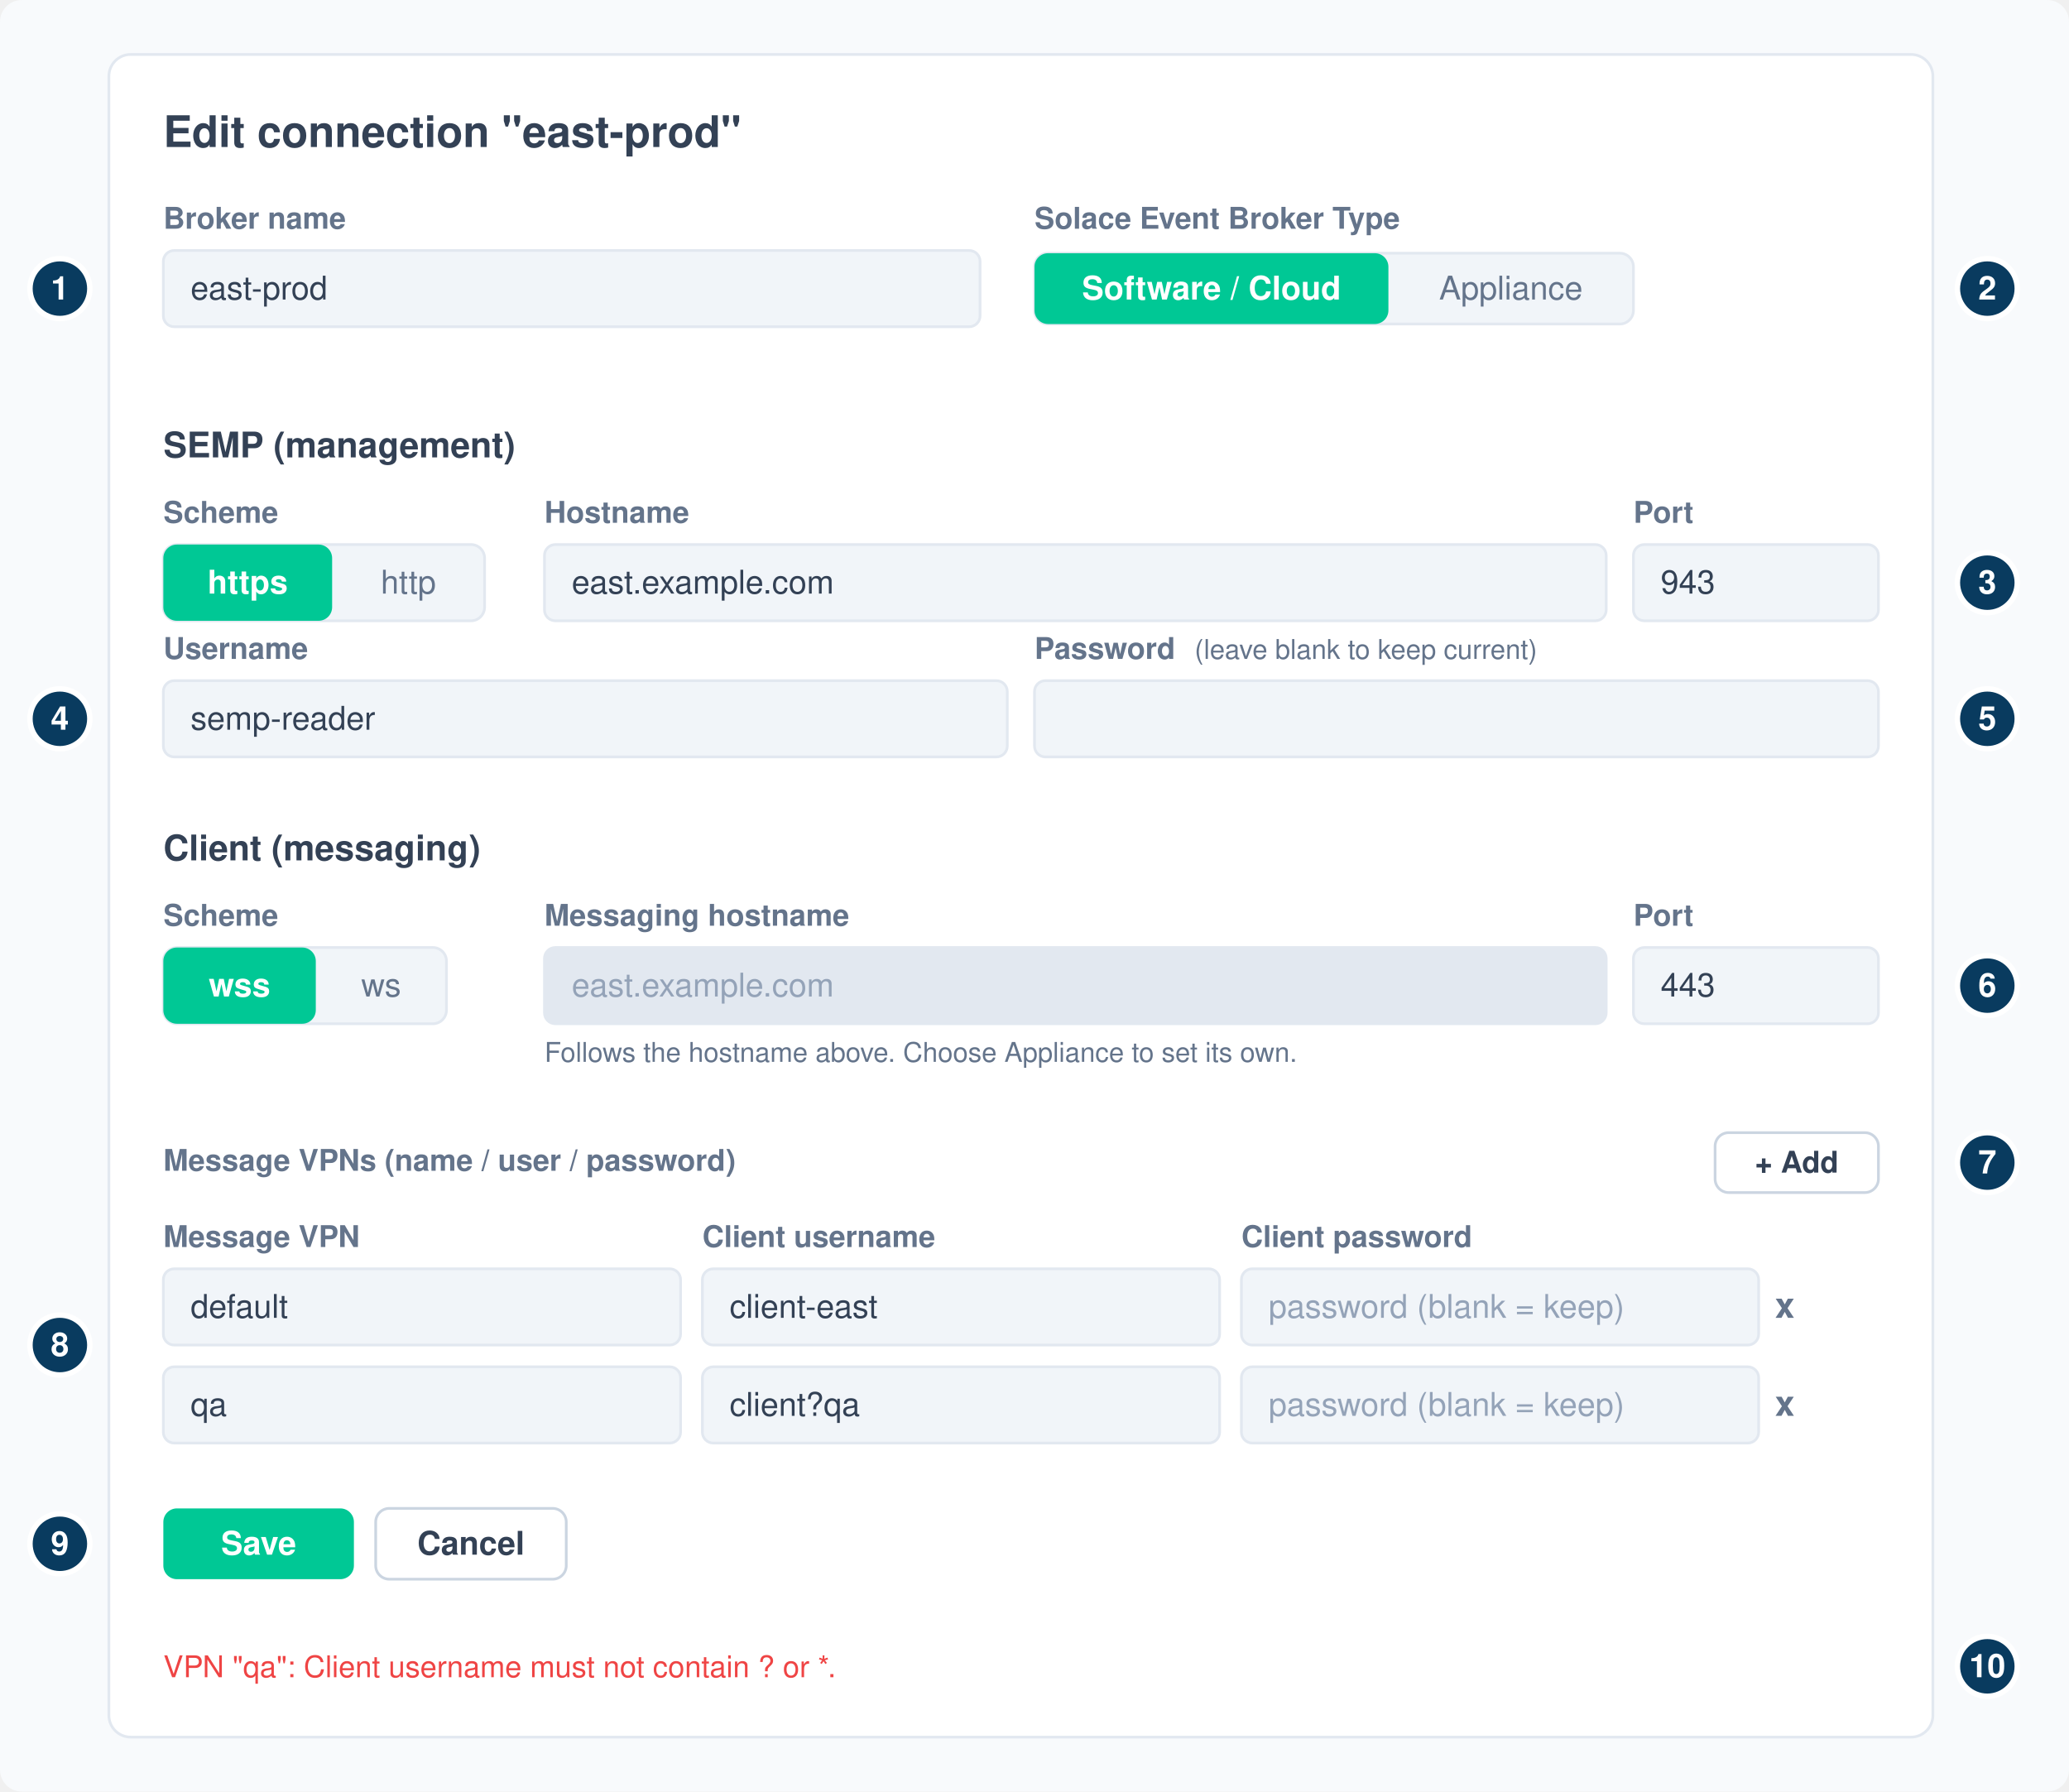
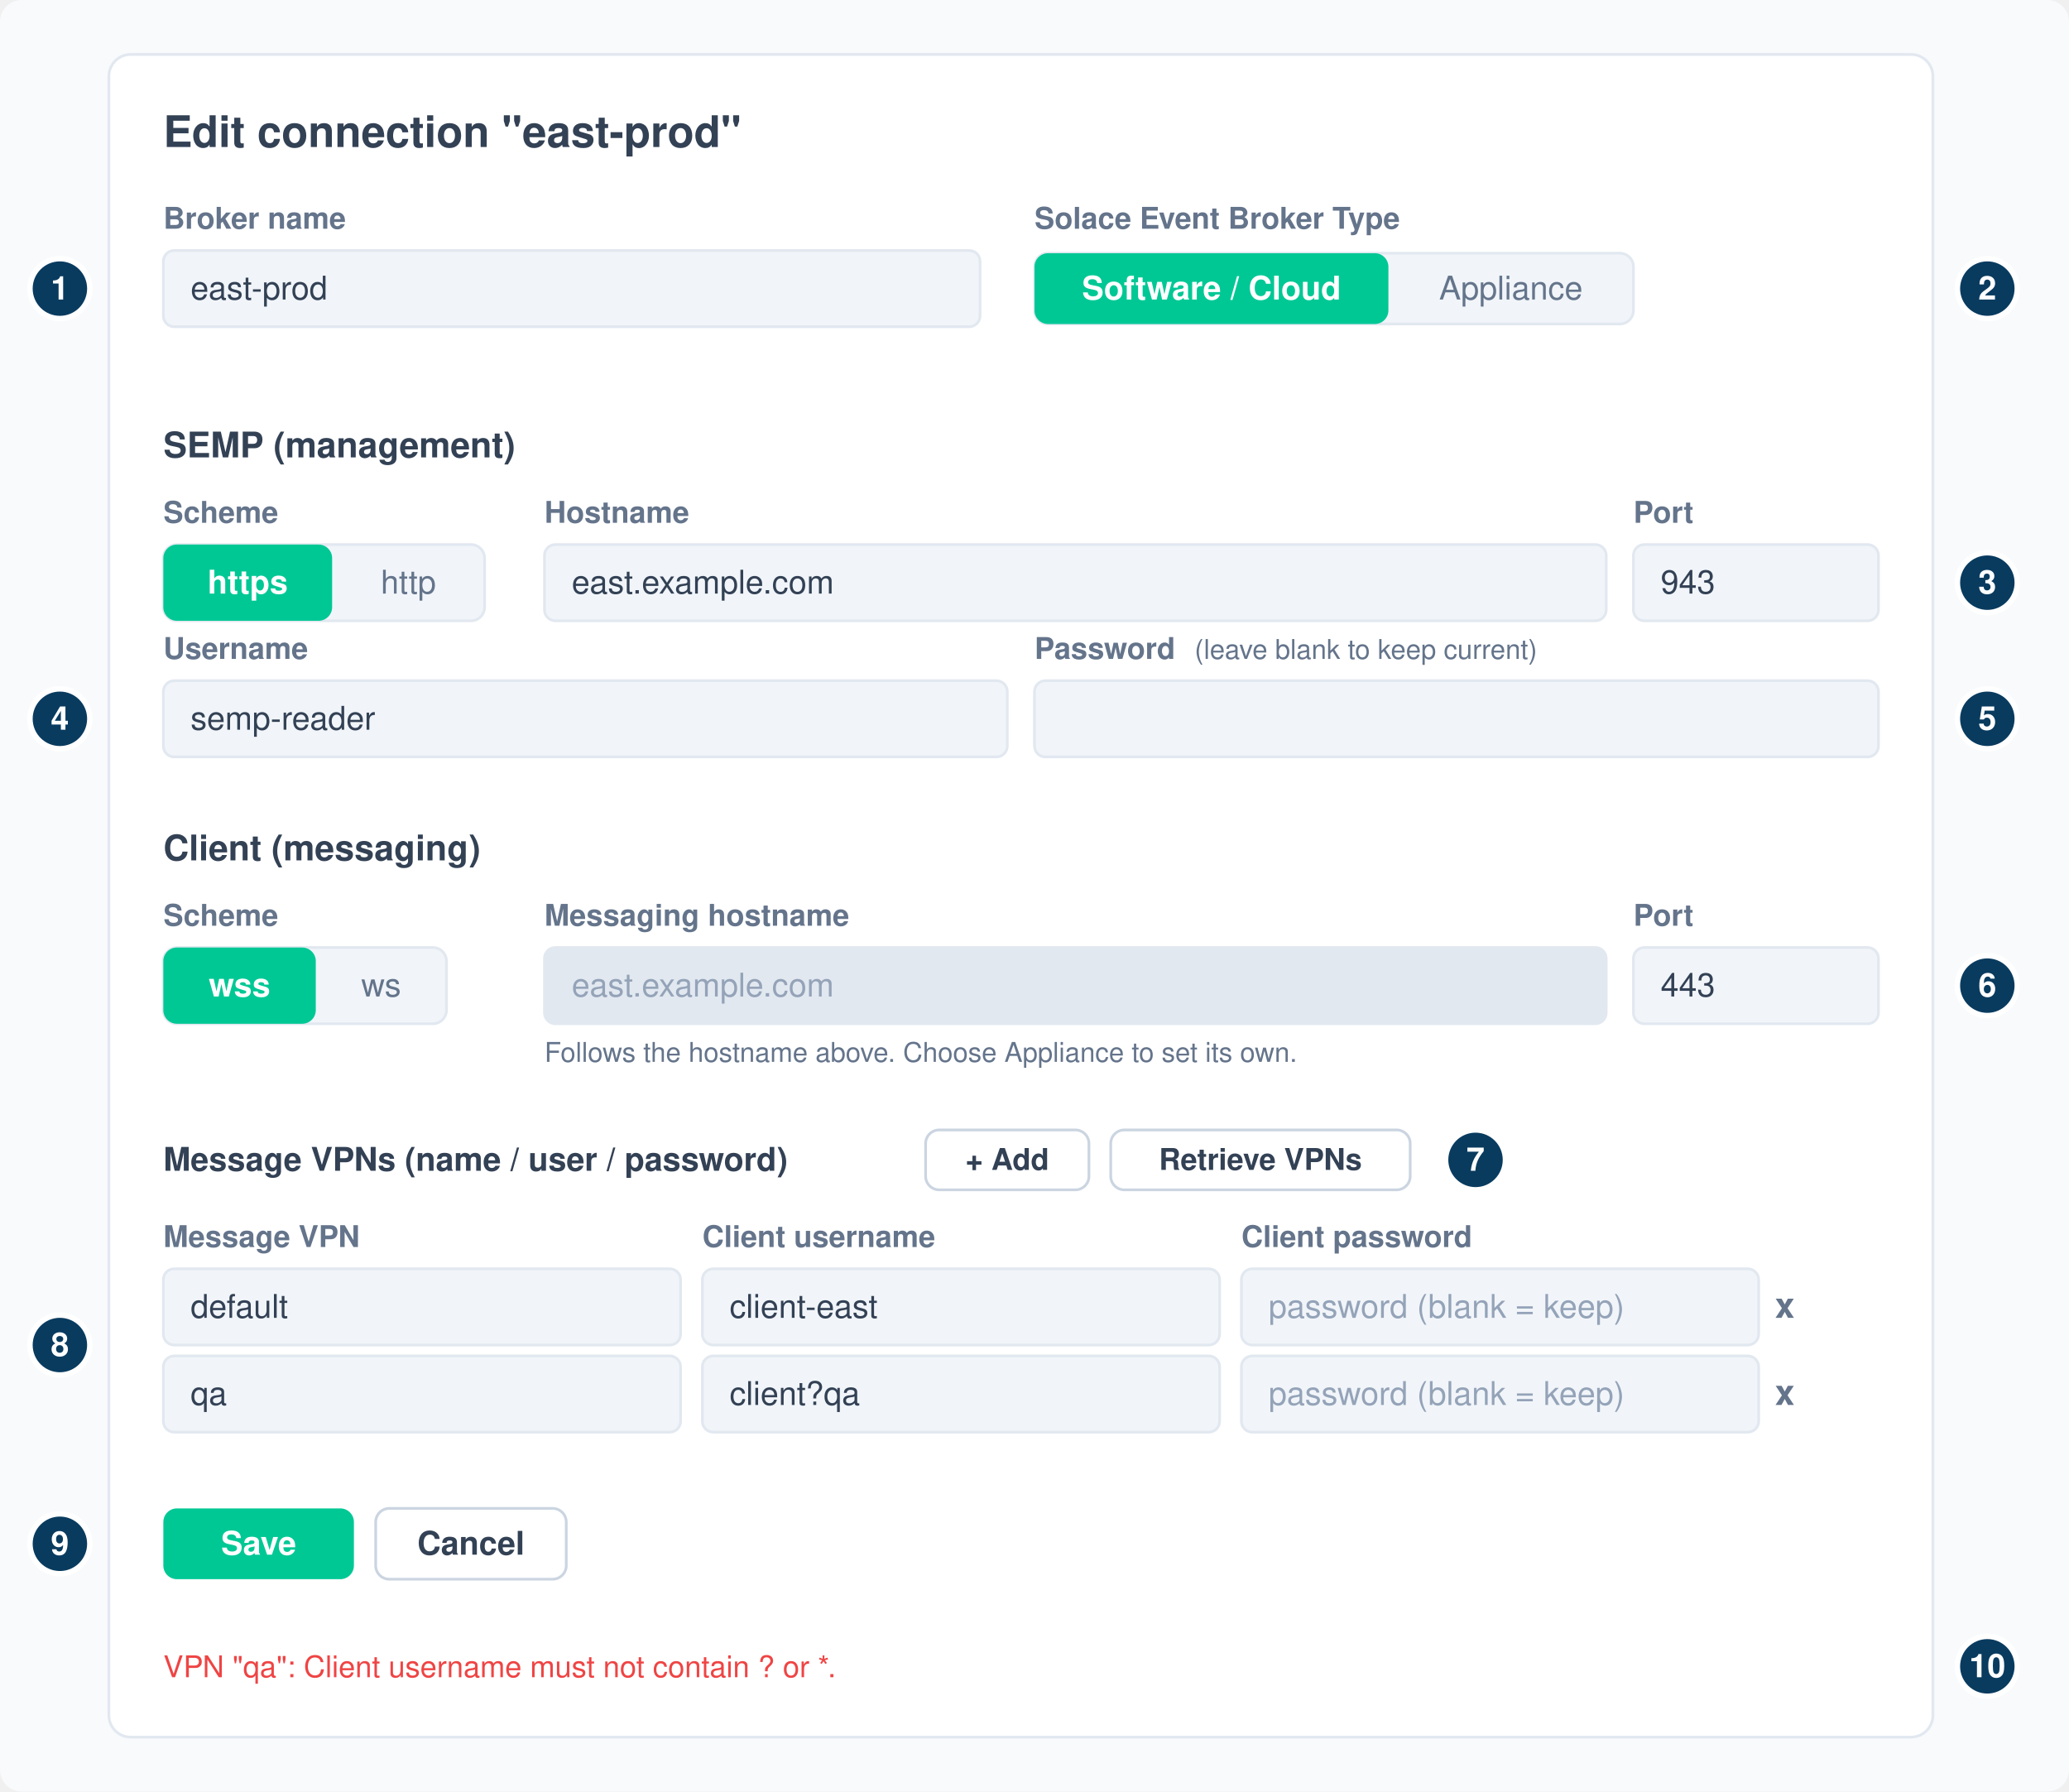
<svg xmlns="http://www.w3.org/2000/svg" viewBox="0 0 760 658" width="760" height="658" font-family="Segoe UI, Helvetica, Arial, sans-serif" font-size="12" fill="#334155" stroke-linecap="round" stroke-linejoin="round">
  <rect x="0" y="0" width="760" height="658" fill="#f8fafc" rx="8" />
  <rect x="40" y="20" width="670" height="618" fill="#ffffff" rx="8" stroke="#e2e8f0" />
  <text x="60" y="54" font-size="16" font-weight="700">Edit connection "east-prod"</text>
  <text x="60" y="84" font-size="11" fill="#64748b" font-weight="700">Broker name</text>
  <rect x="60" y="92" width="300" height="28" fill="#f1f5f9" rx="4" stroke="#e2e8f0" />
  <text x="70" y="110">east-prod</text>
  <text x="380" y="84" font-size="11" fill="#64748b" font-weight="700">Solace Event Broker Type</text>
  <rect x="380" y="93" width="220" height="26" fill="#f1f5f9" rx="5" stroke="#e2e8f0" />
  <rect x="380" y="93" width="130" height="26" fill="#00C895" rx="5" />
  <text x="445" y="110" fill="#ffffff" font-weight="700" text-anchor="middle">Software / Cloud</text>
  <text x="555" y="110" fill="#64748b" text-anchor="middle">Appliance</text>
  <circle cx="22" cy="106" r="11" fill="#093B5F" stroke="#ffffff" stroke-width="2" />
  <text x="22" y="110" font-weight="700" fill="#ffffff" text-anchor="middle">1</text>
  <circle cx="730" cy="106" r="11" fill="#093B5F" stroke="#ffffff" stroke-width="2" />
  <text x="730" y="110" font-weight="700" fill="#ffffff" text-anchor="middle">2</text>
  <text x="60" y="168" font-size="13" font-weight="700">SEMP (management)</text>
  <text x="60" y="192" font-size="11" fill="#64748b" font-weight="700">Scheme</text>
  <rect x="60" y="200" width="118" height="28" fill="#f1f5f9" rx="5" stroke="#e2e8f0" />
  <rect x="60" y="200" width="62" height="28" fill="#00C895" rx="5" />
  <text x="91" y="218" fill="#ffffff" font-weight="700" text-anchor="middle">https</text>
  <text x="150" y="218" fill="#64748b" text-anchor="middle">http</text>
  <text x="200" y="192" font-size="11" fill="#64748b" font-weight="700">Hostname</text>
  <rect x="200" y="200" width="390" height="28" fill="#f1f5f9" rx="4" stroke="#e2e8f0" />
  <text x="210" y="218">east.example.com</text>
  <text x="600" y="192" font-size="11" fill="#64748b" font-weight="700">Port</text>
  <rect x="600" y="200" width="90" height="28" fill="#f1f5f9" rx="4" stroke="#e2e8f0" />
  <text x="610" y="218">943</text>
  <circle cx="730" cy="214" r="11" fill="#093B5F" stroke="#ffffff" stroke-width="2" />
  <text x="730" y="218" font-weight="700" fill="#ffffff" text-anchor="middle">3</text>
  <text x="60" y="242" font-size="11" fill="#64748b" font-weight="700">Username</text>
  <rect x="60" y="250" width="310" height="28" fill="#f1f5f9" rx="4" stroke="#e2e8f0" />
  <text x="70" y="268">semp-reader</text>
  <text x="380" y="242" font-size="11" fill="#64748b" font-weight="700">Password</text>
  <text x="438.8" y="242" font-size="10" fill="#64748b">(leave blank to keep current)</text>
  <rect x="380" y="250" width="310" height="28" fill="#f1f5f9" rx="4" stroke="#e2e8f0" />
  <circle cx="22" cy="264" r="11" fill="#093B5F" stroke="#ffffff" stroke-width="2" />
  <text x="22" y="268" font-weight="700" fill="#ffffff" text-anchor="middle">4</text>
  <circle cx="730" cy="264" r="11" fill="#093B5F" stroke="#ffffff" stroke-width="2" />
  <text x="730" y="268" font-weight="700" fill="#ffffff" text-anchor="middle">5</text>
  <text x="60" y="316" font-size="13" font-weight="700">Client (messaging)</text>
  <text x="60" y="340" font-size="11" fill="#64748b" font-weight="700">Scheme</text>
  <rect x="60" y="348" width="104" height="28" fill="#f1f5f9" rx="5" stroke="#e2e8f0" />
  <rect x="60" y="348" width="56" height="28" fill="#00C895" rx="5" />
  <text x="88" y="366" fill="#ffffff" font-weight="700" text-anchor="middle">wss</text>
  <text x="140" y="366" fill="#64748b" text-anchor="middle">ws</text>
  <text x="200" y="340" font-size="11" fill="#64748b" font-weight="700">Messaging hostname</text>
  <rect x="200" y="348" width="390" height="28" fill="#e2e8f0" rx="4" stroke="#e2e8f0" />
  <text x="210" y="366" fill="#94a3b8">east.example.com</text>
  <text x="600" y="340" font-size="11" fill="#64748b" font-weight="700">Port</text>
  <rect x="600" y="348" width="90" height="28" fill="#f1f5f9" rx="4" stroke="#e2e8f0" />
  <text x="610" y="366">443</text>
  <text x="200" y="390" font-size="10" fill="#64748b">Follows the hostname above. Choose Appliance to set its own.</text>
  <circle cx="730" cy="362" r="11" fill="#093B5F" stroke="#ffffff" stroke-width="2" />
  <text x="730" y="366" font-weight="700" fill="#ffffff" text-anchor="middle">6</text>
-   <text x="60" y="430" font-size="11" fill="#64748b" font-weight="700">Message VPNs (name / user / password)</text>
-   <rect x="630" y="416" width="60" height="22" fill="#ffffff" rx="5" stroke="#cbd5e1" />
-   <text x="660" y="430.667" font-size="11" font-weight="700" text-anchor="middle">+ Add</text>
-   <circle cx="730" cy="427" r="11" fill="#093B5F" stroke="#ffffff" stroke-width="2" />
-   <text x="730" y="431" font-weight="700" fill="#ffffff" text-anchor="middle">7</text>
+   <text x="60" y="430" font-weight="700">Message VPNs (name / user / password)</text>
+   <rect x="340" y="415" width="60" height="22" fill="#ffffff" rx="5" stroke="#cbd5e1" />
+   <text x="370" y="429.667" font-size="11" font-weight="700" text-anchor="middle">+ Add</text>
+   <rect x="408" y="415" width="110" height="22" fill="#ffffff" rx="5" stroke="#cbd5e1" />
+   <text x="463" y="429.667" font-size="11" font-weight="700" text-anchor="middle">Retrieve VPNs</text>
+   <circle cx="542" cy="426" r="11" fill="#093B5F" stroke="#ffffff" stroke-width="2" />
+   <text x="542" y="430" font-weight="700" fill="#ffffff" text-anchor="middle">7</text>
  <text x="60" y="458" font-size="11" fill="#64748b" font-weight="700">Message VPN</text>
  <text x="258" y="458" font-size="11" fill="#64748b" font-weight="700">Client username</text>
  <text x="456" y="458" font-size="11" fill="#64748b" font-weight="700">Client password</text>
  <rect x="60" y="466" width="190" height="28" fill="#f1f5f9" rx="4" stroke="#e2e8f0" />
  <text x="70" y="484">default</text>
  <rect x="258" y="466" width="190" height="28" fill="#f1f5f9" rx="4" stroke="#e2e8f0" />
  <text x="268" y="484">client-east</text>
  <rect x="456" y="466" width="190" height="28" fill="#f1f5f9" rx="4" stroke="#e2e8f0" />
  <text x="466" y="484" fill="#94a3b8">password (blank = keep)</text>
  <text x="652" y="484" font-size="13" fill="#64748b" font-weight="700">x</text>
-   <rect x="60" y="502" width="190" height="28" fill="#f1f5f9" rx="4" stroke="#e2e8f0" />
-   <text x="70" y="520">qa</text>
-   <rect x="258" y="502" width="190" height="28" fill="#f1f5f9" rx="4" stroke="#e2e8f0" />
-   <text x="268" y="520">client?qa</text>
-   <rect x="456" y="502" width="190" height="28" fill="#f1f5f9" rx="4" stroke="#e2e8f0" />
-   <text x="466" y="520" fill="#94a3b8">password (blank = keep)</text>
-   <text x="652" y="520" font-size="13" fill="#64748b" font-weight="700">x</text>
+   <rect x="60" y="498" width="190" height="28" fill="#f1f5f9" rx="4" stroke="#e2e8f0" />
+   <text x="70" y="516">qa</text>
+   <rect x="258" y="498" width="190" height="28" fill="#f1f5f9" rx="4" stroke="#e2e8f0" />
+   <text x="268" y="516">client?qa</text>
+   <rect x="456" y="498" width="190" height="28" fill="#f1f5f9" rx="4" stroke="#e2e8f0" />
+   <text x="466" y="516" fill="#94a3b8">password (blank = keep)</text>
+   <text x="652" y="516" font-size="13" fill="#64748b" font-weight="700">x</text>
  <circle cx="22" cy="494" r="11" fill="#093B5F" stroke="#ffffff" stroke-width="2" />
  <text x="22" y="498" font-weight="700" fill="#ffffff" text-anchor="middle">8</text>
  <rect x="60" y="554" width="70" height="26" fill="#00C895" rx="5" />
  <text x="95" y="571" fill="#ffffff" font-weight="700" text-anchor="middle">Save</text>
  <rect x="138" y="554" width="70" height="26" fill="#ffffff" rx="5" stroke="#cbd5e1" />
  <text x="173" y="571" font-weight="700" text-anchor="middle">Cancel</text>
  <circle cx="22" cy="567" r="11" fill="#093B5F" stroke="#ffffff" stroke-width="2" />
  <text x="22" y="571" font-weight="700" fill="#ffffff" text-anchor="middle">9</text>
  <text x="60" y="616" font-size="11" fill="#ef4444">VPN "qa": Client username must not contain ? or *.</text>
  <circle cx="730" cy="612" r="11" fill="#093B5F" stroke="#ffffff" stroke-width="2" />
  <text x="730" y="616" font-weight="700" fill="#ffffff" text-anchor="middle">10</text>
</svg>
